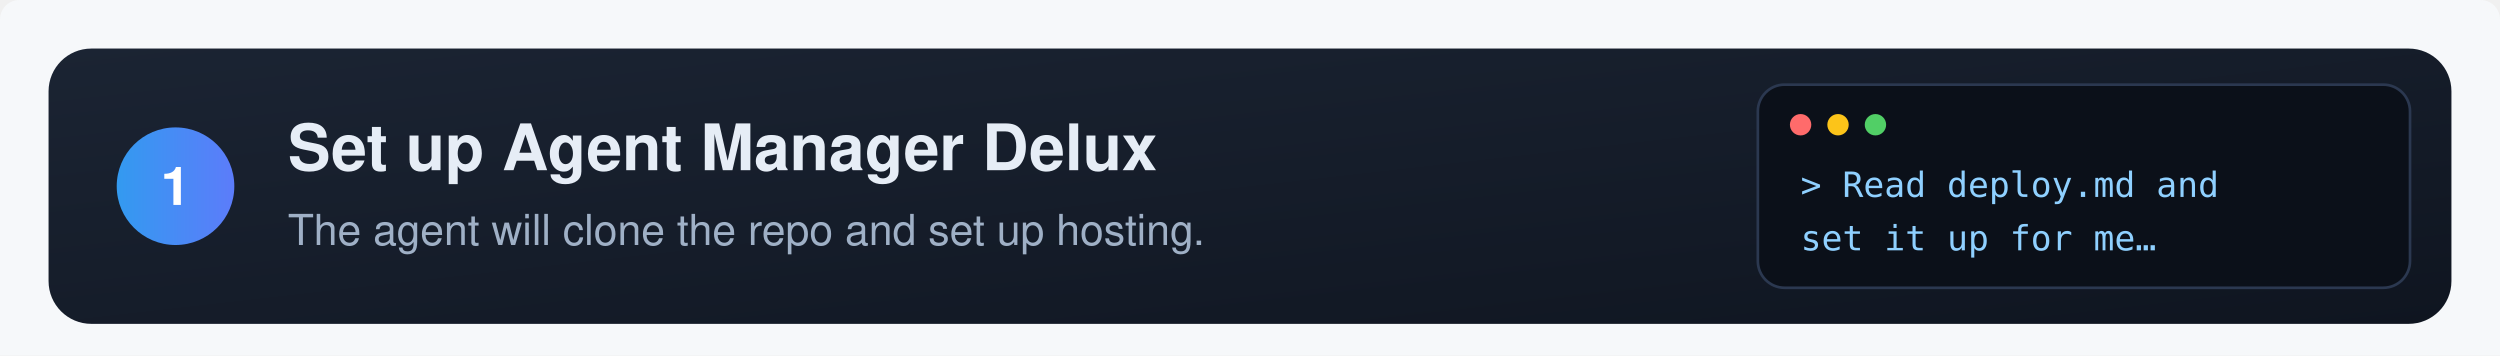
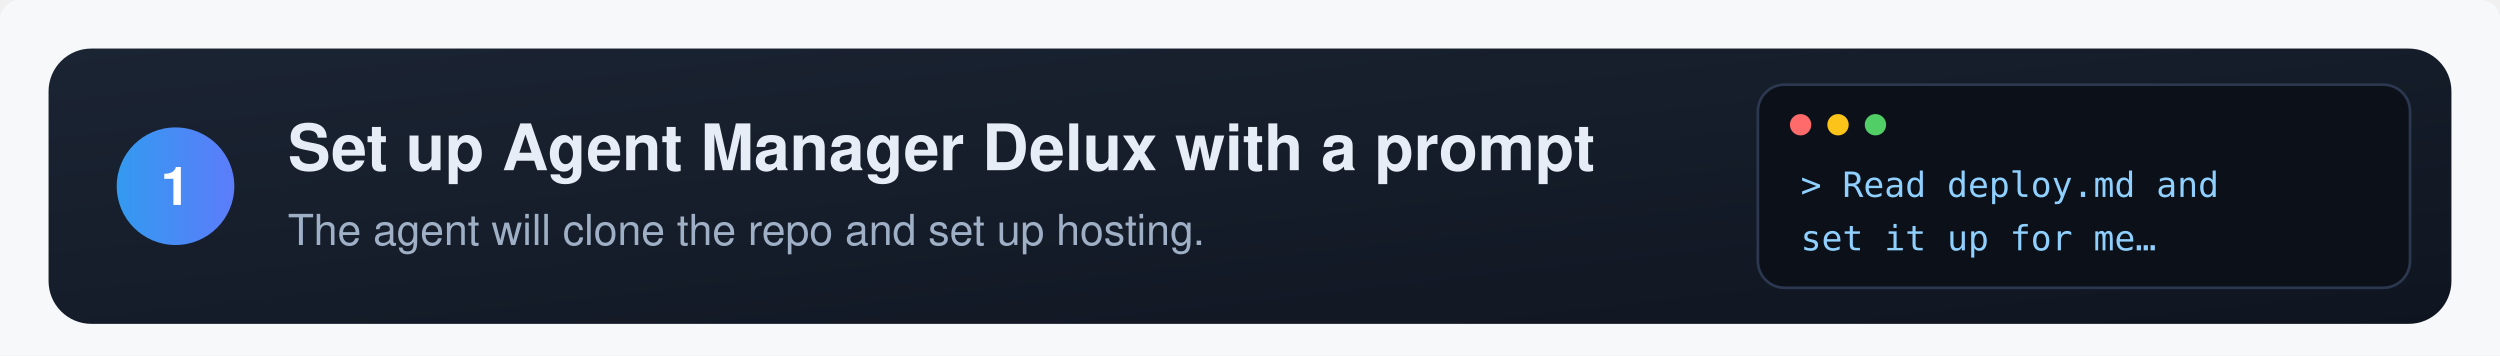
- <svg xmlns="http://www.w3.org/2000/svg" viewBox="0 0 900 128" width="900" height="128" role="img" aria-label="Step 1: set up Agent Manager Delux. The agent will clone the repo and set up hosting.">
+ <svg xmlns="http://www.w3.org/2000/svg" viewBox="0 0 900 128" width="900" height="128" role="img" aria-label="Step 1: set up Agent Manager Delux with a prompt. The agent will clone the repo and set up hosting.">
  <path d="M0 128V7A7 7 0 0 1 7 0H893A7 7 0 0 1 900 7V128z" fill="#f6f8fa" />
  <g transform="translate(17,17) scale(0.96222)">
    <defs>
      <linearGradient id="bg" x1="0" y1="0" x2="1" y2="1">
        <stop offset="0" stop-color="#1b2433" />
        <stop offset="1" stop-color="#0f1520" />
      </linearGradient>
      <linearGradient id="accent" x1="0" y1="0" x2="1" y2="0">
        <stop offset="0" stop-color="#339af0" />
        <stop offset="1" stop-color="#5c7cfa" />
      </linearGradient>
      <style>
      text{font-family:-apple-system,'Segoe UI',Helvetica,Arial,sans-serif;fill:#e6edf6}
      .m{font-family:'Cascadia Code',Consolas,Menlo,monospace;font-size:13px;fill:#8fd0ff}
    </style>
    </defs>
    <rect x=".5" y=".5" width="899" height="103" rx="16" fill="url(#bg)" />
    <circle cx="48" cy="52" r="22" fill="url(#accent)" />
    <text x="48" y="59" text-anchor="middle" style="font-size:20px;font-weight:700;fill:#fff">1</text>
-     <text x="90" y="46" style="font-size:24px;font-weight:700">Set up Agent Manager Delux</text>
+     <text x="90" y="46" style="font-size:24px;font-weight:700">Set up Agent Manager Delux with a prompt</text>
    <text x="90" y="74" style="font-size:16px;fill:#9fb0c6">The agent will clone the repo and set up hosting.</text>
    <rect x="640" y="14" width="244" height="76" rx="10" fill="#0b1019" stroke="#2b3850" />
    <circle cx="656" cy="29" r="4" fill="#ff6b6b" />
    <circle cx="670" cy="29" r="4" fill="#fcc419" />
    <circle cx="684" cy="29" r="4" fill="#51cf66" />
    <text class="m" x="656" y="56">&gt; Read deploy.md and</text>
    <text class="m" x="656" y="76">  set it up for me…</text>
  </g>
</svg>
